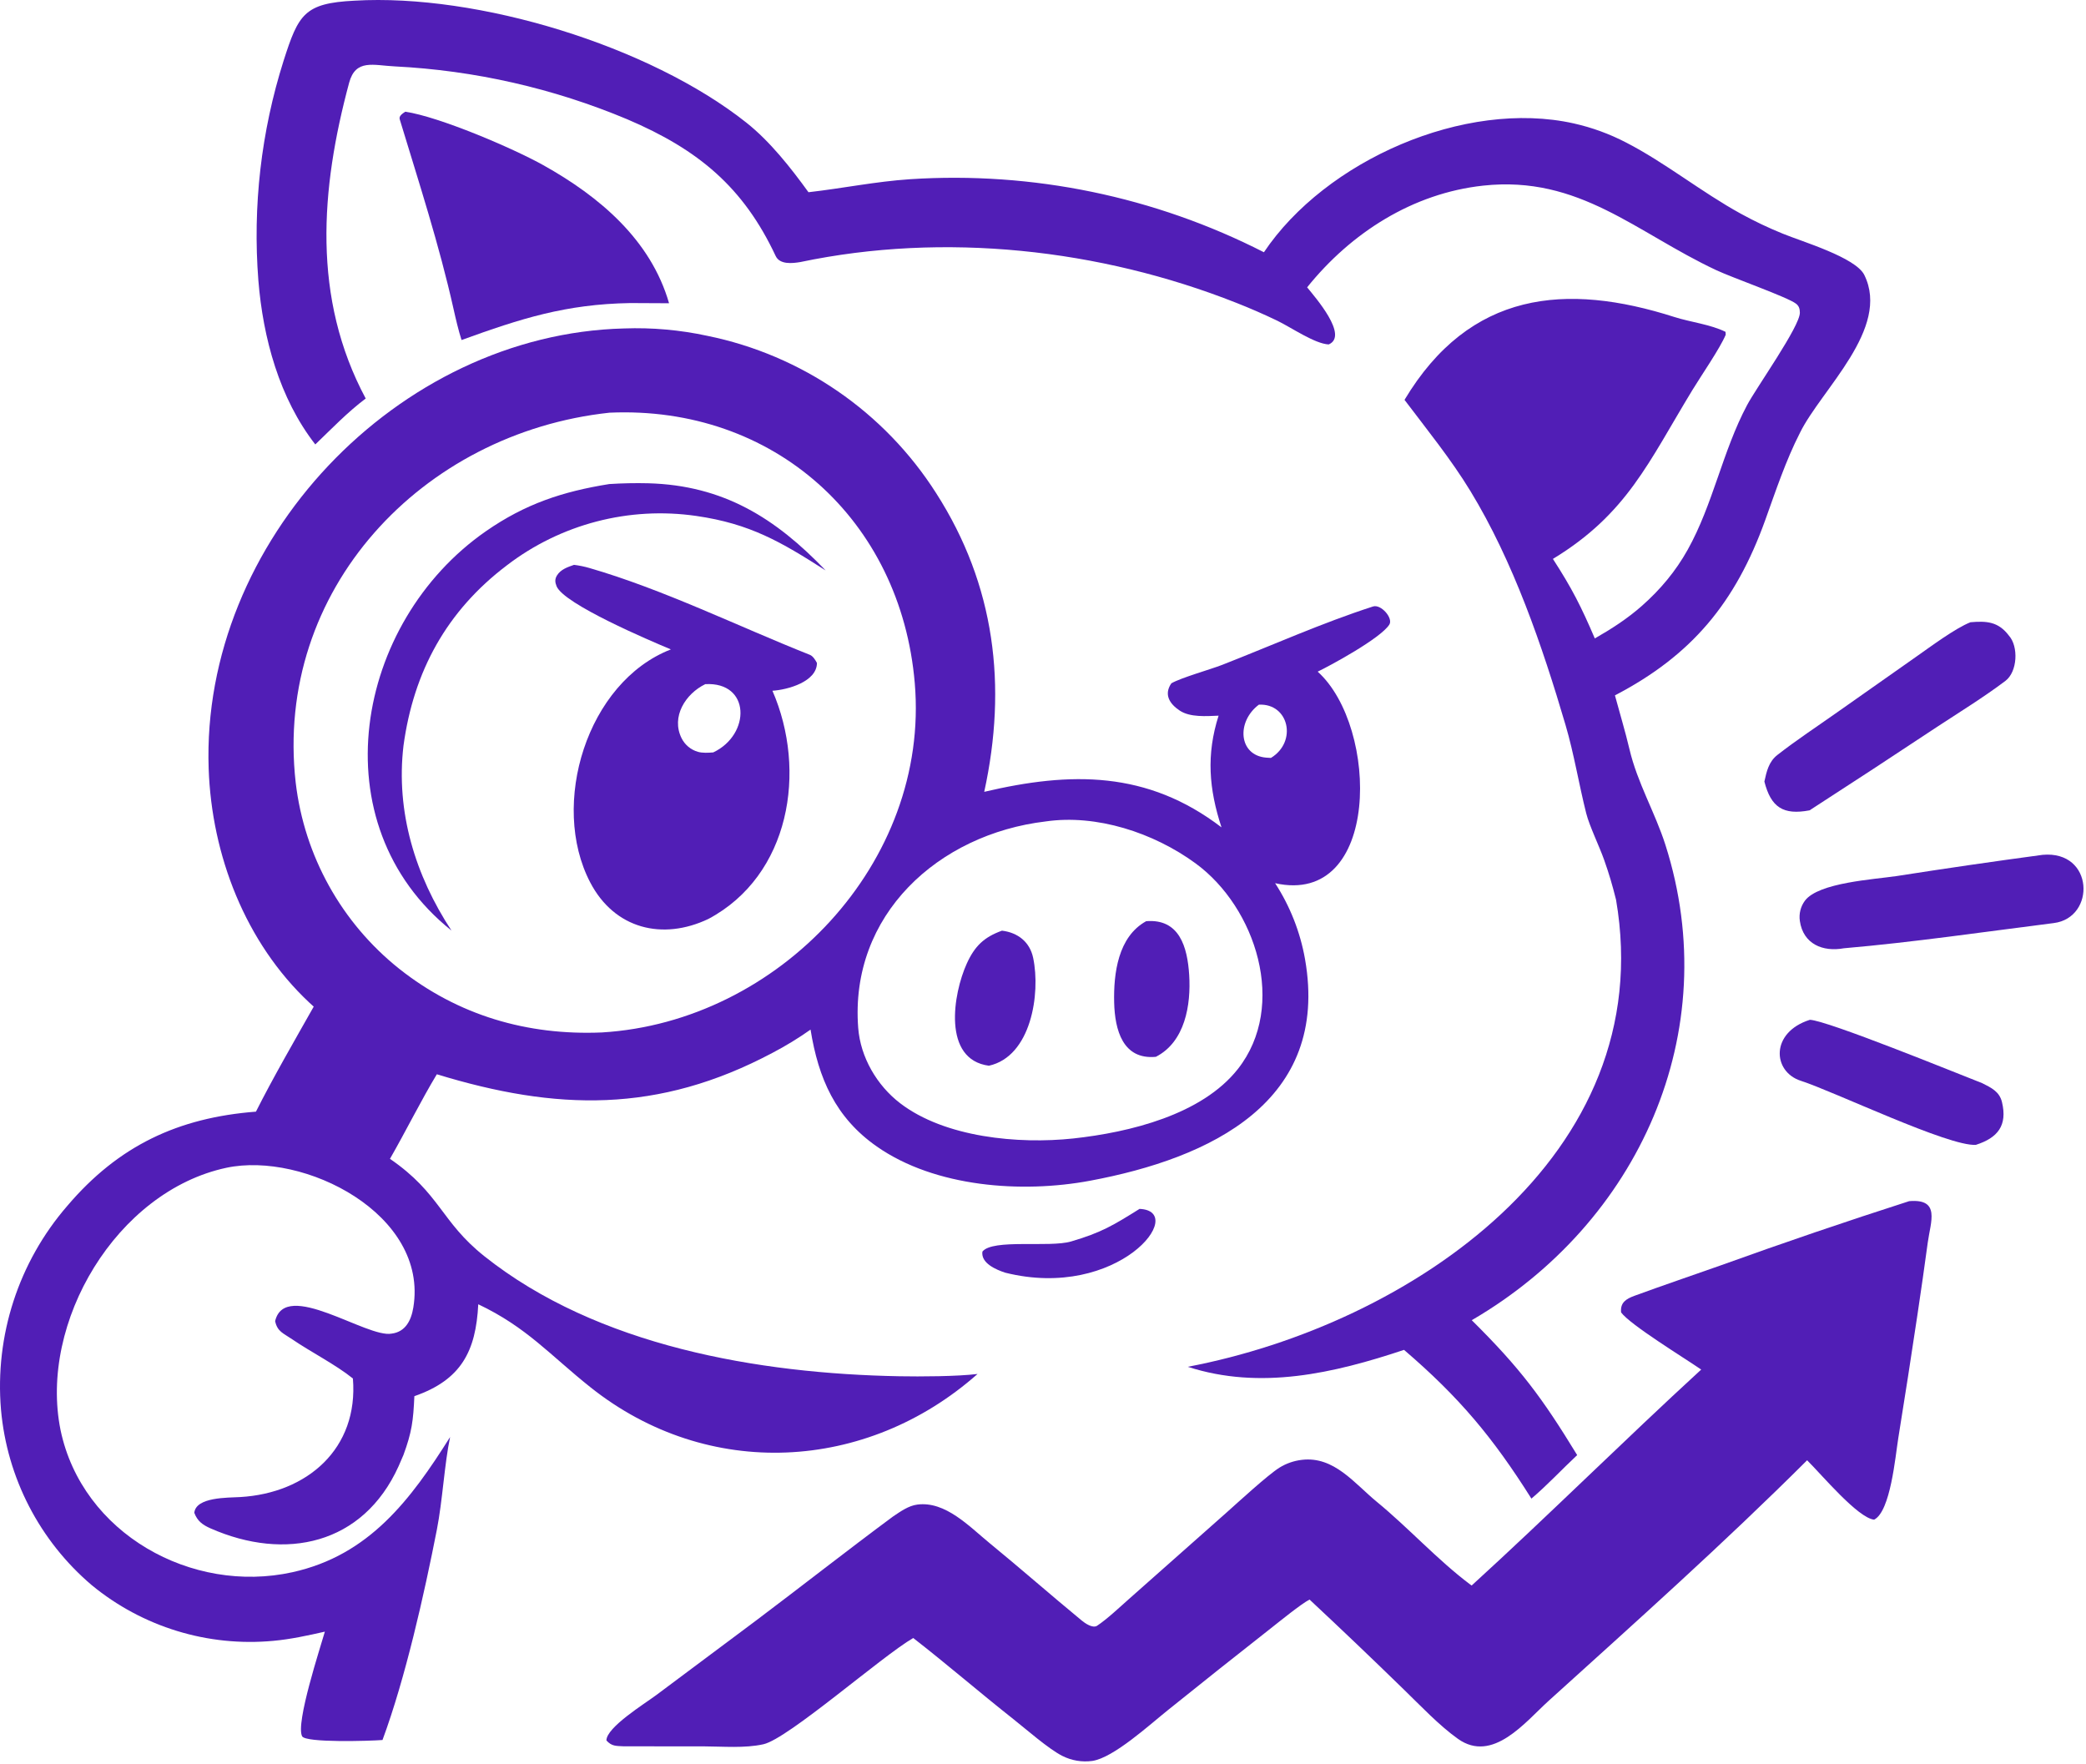
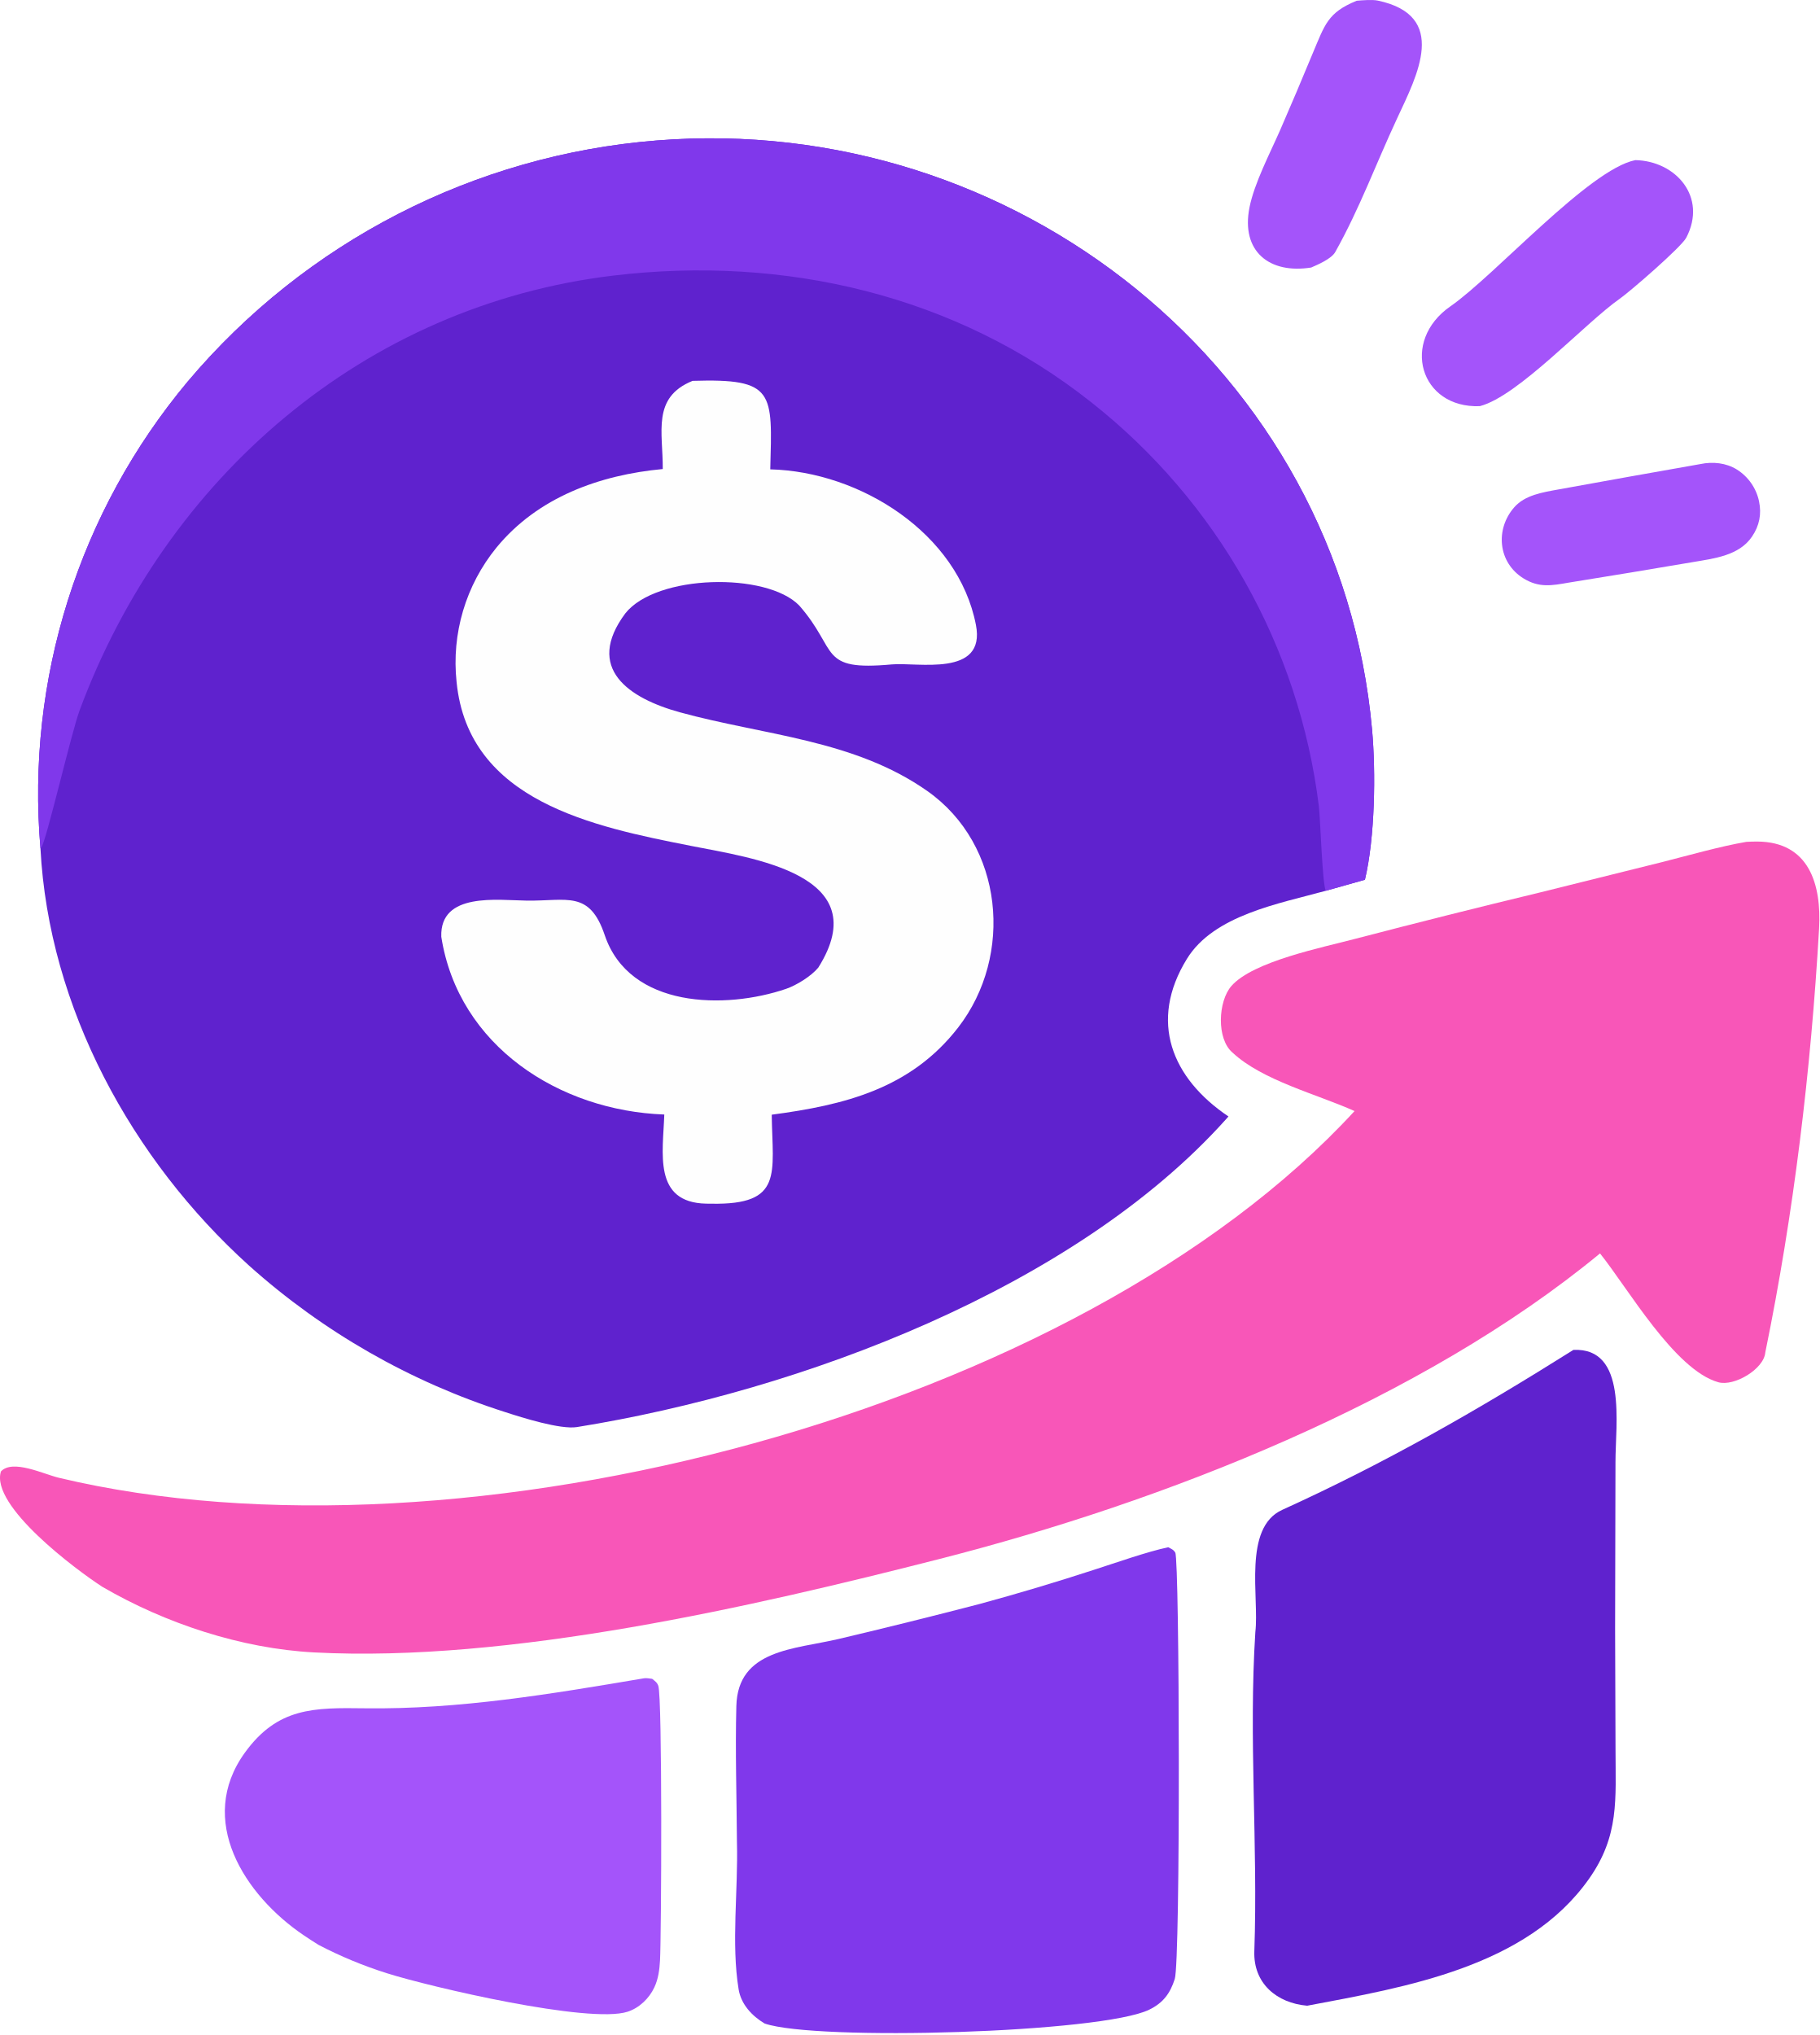
- <svg xmlns="http://www.w3.org/2000/svg" width="803" height="679" viewBox="0 0 803 679" fill="none">
-   <path d="M240.236 126.43C251.004 126.039 261.779 126.994 272.31 129.275C308.655 136.681 340.434 158.53 360.359 189.814C383.076 225.234 387.772 264.111 378.875 304.799C412.148 296.977 441.606 296.6 470.213 318.475C465.369 303.716 464.304 290.51 469.092 275.482C464.408 275.67 458.15 276.194 454.133 273.529C450.202 270.922 447.955 267.314 450.907 263.031C454.574 260.886 466.024 257.666 470.439 255.941C489.69 248.422 508.935 239.776 528.547 233.453C531.615 232.462 536.409 237.968 534.805 240.451C531.315 245.837 511.868 256.32 507.239 258.539C530.929 279.87 531.541 349.034 490.853 339.967C496.615 348.851 500.534 358.805 502.371 369.234C511.984 423.995 466.037 445.848 419.575 454.506C393.411 459.386 360.016 457.041 337.525 441.323C321.619 430.203 315.041 415.11 312.021 396.325C307.348 399.625 302.463 402.607 297.396 405.258C253.286 428.685 214.111 427.564 168.158 413.518C162.169 423.431 156.089 435.677 150.114 446.068C169.513 459.398 169.693 470.224 186.424 483.535C229.957 518.179 292.004 528.76 346.27 529.764C354.273 529.911 368.448 529.85 376.303 528.882C333.589 566.692 272.485 569.968 227.31 534.013C211.691 521.578 202.78 510.911 184.104 502.051C183.203 520.133 177.542 531.16 159.51 537.43C159.082 546.933 158.553 551.207 155.302 560.079C154.702 561.518 154.082 562.951 153.442 564.378C139.755 594.656 109.824 600.987 81.059 588.325C77.954 586.959 75.978 585.496 74.794 582.324C75.426 576.214 87.625 576.544 92.449 576.263C118.261 574.762 138.062 557.63 135.85 530.621C129.171 525.239 119.622 520.42 112.454 515.516C109.032 513.171 106.791 512.62 105.907 508.554C109.766 492.199 141.285 515.191 150.766 513.348C156.057 512.675 158.278 508.333 159.109 503.294C165.035 467.382 117.025 443.141 87.147 449.515C44.924 458.529 14.885 509.013 23.311 550.491C31.641 590.309 73.799 613.76 112.589 605.188C142.13 598.661 158.119 577.224 173.266 553.154C171.095 563.41 170.357 577.646 168.182 588.76C163.31 613.662 156.019 646.108 147.24 669.78C142.492 670.153 117.655 670.925 116.3 668.347C113.697 663.375 123.37 634.009 125.055 628.07C118.561 629.545 111.897 631.003 105.257 631.603C80.039 633.978 54.904 626.282 35.337 610.196C15.252 593.132 2.695 568.848 0.38 542.592C-2.038 514.095 7.156 485.831 25.877 464.211C45.581 441.023 68.527 430.234 98.527 427.907C105.043 414.957 113.591 400.182 120.768 387.477C120.194 386.972 119.627 386.457 119.069 385.933C94.463 362.877 81.469 329.218 80.323 295.86C77.326 208.516 153.001 128.627 240.236 126.43ZM231.691 397.421C299.598 393.366 358.026 332.102 352.136 262.923C346.79 200.108 297.817 156.043 234.617 158.856C162.434 166.623 105.436 227.136 113.829 301.25C117.145 329.465 131.473 355.228 153.694 372.929C176.376 390.901 203.003 398.633 231.691 397.421ZM413.115 438.237C434.895 435.867 462.675 429.095 476.538 411.467C495.66 387.149 483.487 349.339 460.232 332.337C444.018 320.481 422.055 313.351 402.504 316.2C361.241 321.104 326.996 352.171 330.364 395.682C331.24 406.991 337.559 417.798 346.496 424.656C363.733 437.869 392.046 440.484 413.115 438.237ZM489.237 291.747C499.481 285.542 496.168 270.681 484.602 271.247C475.858 277.809 476.777 290.748 487.382 291.632C487.994 291.681 488.619 291.72 489.237 291.747Z" fill="#511EB6" />
-   <path d="M220.964 217.43C222.941 217.67 224.895 218.067 226.807 218.619C255.397 226.889 284.038 241.065 311.735 252.055C312.982 252.55 313.869 254.068 314.482 255.189C314.461 262.406 303.245 265.517 297.346 265.891C310.773 296.759 304.108 336.992 272.696 353.726C255.072 362.109 236.555 357.619 227.184 339.639C211.562 309.664 225.917 262.533 258.25 249.974C250.223 246.621 217 232.53 214.245 225.64C213.644 224.135 213.53 222.944 214.406 221.511C215.842 219.164 218.515 218.291 220.964 217.43ZM274.571 289.622C289.07 282.749 288.945 262.37 271.492 263.351C263.851 267.066 258.288 275.913 262.359 284.139C263.624 286.693 265.902 288.599 268.639 289.395C270.412 289.908 272.754 289.783 274.571 289.622Z" fill="#511EB6" />
-   <path d="M234.546 186.326C239.53 186.007 244.526 185.906 249.519 186.024C278.499 186.813 298.545 199.445 317.842 219.59C300.672 208.593 288.765 201.602 268.065 198.607C242.168 194.854 215.853 201.716 195.087 217.638C171.914 235.186 159.2 258.504 155.323 287.038C152.311 312.48 159.881 337.039 173.793 358.199C122.461 317.173 136.583 239.541 187.029 204.499C202.201 193.96 216.529 189.215 234.546 186.326Z" fill="#511EB6" />
-   <path d="M385.708 358.243C391.795 358.975 396.43 362.569 397.716 368.722C400.618 382.563 396.926 406.654 380.675 410.23C362.722 407.86 366.843 382.6 372.17 370.881C375.244 364.129 378.85 360.705 385.708 358.243Z" fill="#511EB6" />
-   <path d="M441.22 354.595C454.06 353.567 457.097 364.576 457.777 375.323C458.499 386.781 456.209 401.051 444.943 406.801C432.207 408.001 429.151 396.447 428.894 385.899C428.625 374.665 430.401 360.546 441.22 354.595Z" fill="#511EB6" />
-   <path d="M136.443 0.261C183.925 -2.547 249.984 17.599 287.32 47.212C296.435 54.441 304.419 64.594 311.221 73.993C324.303 72.513 337.061 69.866 350.336 68.983C397.44 65.929 444.502 75.642 486.543 97.1C510.19 61.832 563.809 38.111 605.832 47.511C612.843 49.084 619.621 51.56 625.995 54.878C640.948 62.567 654.951 73.925 670.081 82.24C675.335 85.131 680.76 87.709 686.313 89.96C693.722 93.008 714.32 99.079 717.663 105.845C727.846 126.459 701.088 149.931 692.902 166.575C687.422 177.282 683.57 188.968 679.498 200.27C668.067 231.991 651.265 252.249 621.666 267.67C623.509 274.51 625.646 281.535 627.263 288.41C630.312 301.384 637.108 312.705 641.107 325.248C664.111 397.396 630.759 470.824 566.546 508.186C585.173 526.635 593.586 537.926 607.13 560.11C601.178 565.682 595.741 571.56 589.514 576.863C574.635 553.246 561.703 537.804 540.481 519.606C513.423 528.619 485.153 535.177 457.226 526.121C542.55 509.919 639.056 445.052 622.089 346.327C620.631 340.527 619.474 336.576 617.502 330.976C615.727 325.931 611.845 317.951 610.614 313.087C607.791 301.899 605.93 290.22 602.648 279.067C593.684 248.616 582.57 216.163 566.002 188.976C558.574 176.784 549.194 165.21 540.664 153.915C565.799 112.004 602.832 108.688 644.597 122.04C650.72 123.996 658.539 124.888 664.24 127.743L664.307 128.859C662.084 134.141 654.914 144.507 651.461 150.179C634.573 177.934 626.356 197.78 597.792 215.142C605.14 226.518 608.581 233.298 613.92 245.75C620.35 242.081 626.46 238.139 632.026 233.229C639.111 226.983 645.038 219.902 649.648 211.652C659.445 194.129 663.04 173.806 672.524 155.958C676.18 149.074 692.938 125.57 692.853 120.34C692.828 118.9 692.547 117.813 691.383 116.905C688.113 114.364 667.13 107.018 660.688 104.001C629.749 89.515 607.963 67.448 570.967 71.452C543.824 74.389 520.079 89.594 503.179 110.603C506.308 114.475 519.252 129.231 511.488 132.584C506.13 132.332 497.264 126.173 491.68 123.446C486.512 120.963 481.252 118.67 475.919 116.571C423.347 95.78 363.439 89.256 308.09 100.872C305.107 101.364 300.195 101.965 298.584 98.527C286.187 72.07 268.84 57.572 241.43 45.905C213.011 33.987 182.736 27.101 151.958 25.556C143.817 25.177 136.9 22.568 134.401 31.846C123.366 72.823 120.072 114.71 140.781 153.401C133.757 158.67 127.717 164.997 121.374 171.078C107.537 153.33 101.245 130.075 99.458 107.946C97.223 79.389 100.521 50.671 109.172 23.365C114.907 5.459 117.159 1.225 136.443 0.261Z" fill="#511EB6" />
-   <path d="M734.93 462.362C747.085 461.321 743.172 470.291 742.088 478.275C740.833 487.515 739.516 496.749 738.133 505.964C735.757 521.884 733.289 537.791 730.724 553.681C729.603 560.655 727.76 581.792 721.441 584.963C715.177 584.333 701.241 567.641 695.645 562.1C663.505 594.148 629.773 624.273 596.121 654.723C587.187 662.812 574.635 678.842 561.256 669.351C553.945 664.159 546.812 656.542 540.279 650.223C528.345 638.595 516.289 627.09 504.11 615.719C500.822 617.403 492.501 624.206 489.163 626.814C475.913 637.211 462.73 647.694 449.609 658.25C442.61 663.84 428.637 676.662 420.457 677.838C416.507 678.377 412.478 677.697 408.921 675.891C403.692 673.27 394.869 665.506 390.019 661.685C377.118 651.503 364.529 640.597 351.542 630.519C339.462 637.505 303.42 669.29 293.879 671.415C286.644 673.025 278.303 672.254 270.926 672.229L240.157 672.211C237.041 672.051 235.484 672.205 233.444 669.957C233.4 664.918 248.214 655.783 252.558 652.537L290.86 623.93C308.534 610.643 326.009 596.879 343.782 583.733C346.613 581.841 349.711 579.587 353.152 579.153C363.965 577.769 373.144 587.609 380.853 593.921C392.836 603.73 404.451 613.938 416.391 623.777C417.634 624.8 420.549 626.87 422.287 625.822C426.194 623.245 431.129 618.561 434.57 615.523L472.215 582.171C476.642 578.234 488.043 567.733 492.537 564.929C495.152 563.312 498.085 562.296 501.134 561.941C513.588 560.459 521.401 571.052 530.035 578.124C541.987 587.921 553.609 600.681 565.904 609.878L566.504 610.319C596.268 583.169 625.132 554.477 654.871 527.186C648.473 522.772 627.544 509.974 624.036 505.192C623.668 501.433 625.879 500.006 629.179 498.794C640.305 494.716 651.547 490.92 662.721 486.964C686.644 478.337 710.72 470.138 734.93 462.362Z" fill="#511EB6" />
-   <path d="M155.995 42.999C169.009 44.914 197.329 56.981 209.19 63.608C230.681 75.615 250.516 92.283 257.552 116.73L242.607 116.656C217.683 117.079 200.448 122.651 177.67 130.887C176.502 127.271 175.432 122.694 174.594 118.941C169.043 94.116 161.223 70.161 153.867 45.901C153.46 44.557 155.154 43.61 155.995 42.999Z" fill="#511EB6" />
-   <path d="M758.528 239.519C764.633 239.002 769.207 239.206 773.322 244.668C777.087 248.862 776.634 258.57 771.987 262.088C763.923 268.188 754.267 274.163 745.719 279.765C729.413 290.586 713.034 301.306 696.594 311.924C686.436 313.849 681.721 310.758 679.198 300.845C680.049 296.906 680.888 293.197 684.201 290.605C691.542 284.868 699.453 279.68 707.064 274.299L737.551 252.85C743.019 249.031 752.65 241.831 758.528 239.519Z" fill="#511EB6" />
-   <path d="M786.303 329.051C806.141 327.283 806.821 353.267 790.613 355.315C763.984 358.678 736.51 362.711 709.807 365.017C701.682 366.508 694.126 363.397 692.846 354.497C692.442 351.732 693.147 348.919 694.818 346.676C700.096 339.716 721.319 338.531 730.228 337.204C748.891 334.283 767.578 331.565 786.303 329.051Z" fill="#511EB6" />
-   <path d="M696.722 392.55C703.544 392.857 752.81 412.955 763.011 416.928C766.519 418.692 769.685 420.168 770.658 424.233C772.82 433.259 769.005 438.004 760.623 440.68C750.354 441.47 706.072 420.168 693.196 416.022C682.297 412.508 681.403 397.39 696.722 392.55Z" fill="#511EB6" />
-   <path d="M438.667 465.337C457.581 466.133 430.493 500.735 386.994 489.903C383.467 488.758 377.559 486.266 378.171 481.784C382.12 476.775 403.931 480.327 412.289 477.884C423.916 474.485 428.631 471.614 438.667 465.337Z" fill="#511EB6" />
+ <svg xmlns="http://www.w3.org/2000/svg" width="625" height="699" viewBox="0 0 625 699" fill="none">
+   <path d="M13.896 291.402C8.931 233.377 27.109 175.744 64.466 131.075C104.952 83.047 162.969 53.224 225.579 48.255C348.411 38.396 460.236 126.828 471.321 250.692C472.641 265.404 472.318 287.743 468.861 302.184L455.413 305.979C439.266 310.417 416.968 314.336 407.721 329.344C394.483 350.825 402.516 370.383 421.986 383.498C421.693 383.833 421.401 384.166 421.101 384.497C369.141 442.422 275.067 477.82 198.183 490.185C192.543 491.092 179.391 486.95 173.563 485.048C141.001 474.67 111.004 457.515 85.545 434.71C45.288 398.354 16.743 346.11 13.896 291.402Z" fill="#5F22CE" />
+   <path d="M13.896 291.402C8.931 233.377 27.109 175.744 64.466 131.075C104.952 83.047 162.969 53.224 225.579 48.255C348.411 38.396 460.236 126.828 471.321 250.692C472.641 265.404 472.318 287.743 468.861 302.184L455.413 305.979C454.228 303.593 453.576 281.603 453.036 276.902C446.271 222.139 418.153 172.264 374.803 138.136C328.191 101.203 269.256 87.656 210.718 94.654C125.091 104.891 56.929 164.137 27.317 244.088C24.506 251.678 15.858 289.09 14.195 291.075C14.1 291.189 13.996 291.293 13.896 291.402Z" fill="#8038EB" />
+   <path d="M237.905 130.821C266.268 129.93 265.291 134.682 264.593 161.217C295.415 161.967 329.128 183.133 335.24 214.651C338.75 232.726 315.125 227.415 306.358 228.218C280.949 230.543 288.166 223.489 274.531 207.973C263.324 196.458 225.479 197.246 214.817 210.669C200.73 229.564 216.027 239.855 233.56 244.671C262.452 252.608 293.344 254.012 318.5 271.675C344.803 290.147 348.283 328.214 329.128 352.947C312.785 374.05 289.942 379.581 265.098 382.885C265.361 403.2 269.191 413.907 244.354 413.46C243.753 413.459 243.152 413.452 242.551 413.44C224.237 413.046 227.762 395.926 228.192 382.826C192.292 381.539 157.49 359.419 151.585 321.754C151.084 306.349 170.973 309.226 180.974 309.353C194.822 309.53 202.498 305.722 207.733 321.219C216.241 346.406 249.206 346.786 270.065 339.646C273.501 338.47 278.621 335.355 281.087 332.365C301.228 300.354 258.545 294.74 237.207 290.523C203.977 283.957 160.912 275.307 156.842 234.285C155.048 217.661 159.988 201.012 170.56 188.059C184.78 170.753 206.017 163.136 227.665 161.109C227.753 148.449 223.843 136.512 237.905 130.821Z" fill="#FEFEFE" />
+   <path d="M599.901 289.167C601.153 289.098 602.406 289.064 603.658 289.064C621.44 289.158 625.738 303.762 624.868 318.996C622.093 367.48 616.153 416.969 606.395 464.544C605.938 470.261 595.708 476.327 590.24 474.78C575.218 470.525 559.085 442.304 549.62 430.538C488.165 481.21 399.785 515.807 322.88 535.451C258.509 551.892 174.924 571.145 107.853 567.586C82.832 566.259 56.765 557.626 35.148 545.051C26.265 539.308 -3.421 517.23 0.325 505.417C4.361 501.122 14.894 506.33 20.25 507.607C158.444 540.571 370.213 485.033 465.298 381.638C452.443 375.864 433.633 371.127 423.418 361.588C417.793 356.86 418.423 343.918 422.99 338.688C430.438 330.16 454.61 325.388 465.635 322.449C486.718 316.946 507.845 311.644 529.026 306.542L571.22 296.05C580.123 293.787 591.088 290.659 599.901 289.167Z" fill="#F856B8" />
+   <path d="M540.478 463.677C559.138 462.781 554.885 489.35 554.93 502.267L554.803 559.381L554.945 600.842C554.953 618.027 556.318 630.517 545.818 645.386C524.428 675.693 482.81 682.565 449.03 688.942C438.545 688.034 430.483 681.237 430.873 670.202C432.155 633.661 428.87 597.074 431.225 560.561C432.598 548.9 426.89 524.791 440.435 518.632C476.038 502.436 507.373 484.485 540.478 463.677Z" fill="#5F22CE" />
+   <path d="M401.316 531.456C402.336 532.029 403.101 532.261 403.716 533.302C405.201 535.854 405.546 673.496 403.543 679.76C401.946 684.756 399.546 687.959 394.806 690.285C378.381 698.342 280.341 701.133 262.677 695.064C258.327 692.475 254.577 688.477 253.73 683.353C251.137 667.674 253.597 649.13 253.144 632.776C253.05 617.142 252.535 601.643 252.941 586.015C253.447 566.508 272.859 566.559 288.133 562.955C304.348 559.127 320.518 555.112 336.636 550.914C349.731 547.353 362.728 543.467 375.628 539.261C383.278 536.813 393.891 533.032 401.316 531.456Z" fill="#8038EB" />
+   <path d="M221.245 576.47C222.047 576.34 223.159 576.554 224.016 576.654C224.987 577.453 225.685 577.829 226.128 579.045C227.559 582.972 227.2 665.191 226.721 673.39C226.533 676.616 226.151 679.7 224.763 682.655C222.991 686.436 219.595 689.707 215.591 691.005C202.516 695.258 147.966 682.55 132.931 677.794C124.742 675.206 117.03 672.01 109.418 668.042C107.72 666.984 106.04 665.896 104.379 664.778C83.953 650.983 67.36 625.161 84.127 602.003C95.39 586.451 107.81 586.546 125.369 586.78C157.696 587.21 189.498 581.834 221.245 576.47Z" fill="#A454FA" />
+   <path d="M561.748 55C575.623 55.278 586.551 67.638 579.253 81.632C577.543 84.912 559.783 100.253 556.483 102.55C544.573 110.862 521.511 136.135 508.333 139.51C487.761 140.309 481.011 117.158 498.231 105.217C513.486 94.643 545.893 58.148 561.748 55Z" fill="#A454FA" />
+   <path d="M466.04 0.256C467.968 0.083 471.44 -0.192 473.293 0.201C497.705 5.386 486.86 25.775 479.915 40.679C472.49 56.624 467.135 71.431 458.69 86.535C457.363 88.912 452.75 90.876 450.41 91.89C436.13 94.185 426.2 86.411 429.208 71.255C430.85 62.955 436.235 52.673 439.708 44.763C443.518 36.021 447.245 27.244 450.883 18.43C455.113 8.426 456.065 4.309 466.04 0.256Z" fill="#A454FA" />
+   <path d="M584.166 159.39C588.328 158.512 592.941 158.986 596.608 161.262C600.523 163.713 603.276 167.647 604.236 172.166C605.166 176.551 604.378 180.578 601.82 184.33C597.388 190.878 588.778 191.835 581.511 193.072C567.321 195.488 553.018 197.86 538.791 200.137C533.158 201.119 528.703 202 523.333 198.671C514.558 193.23 513.545 181.774 520.168 174.231C523.873 170.017 529.933 169.112 535.355 168.117C551.593 165.139 567.891 162.268 584.166 159.39Z" fill="#A454FA" />
</svg>
